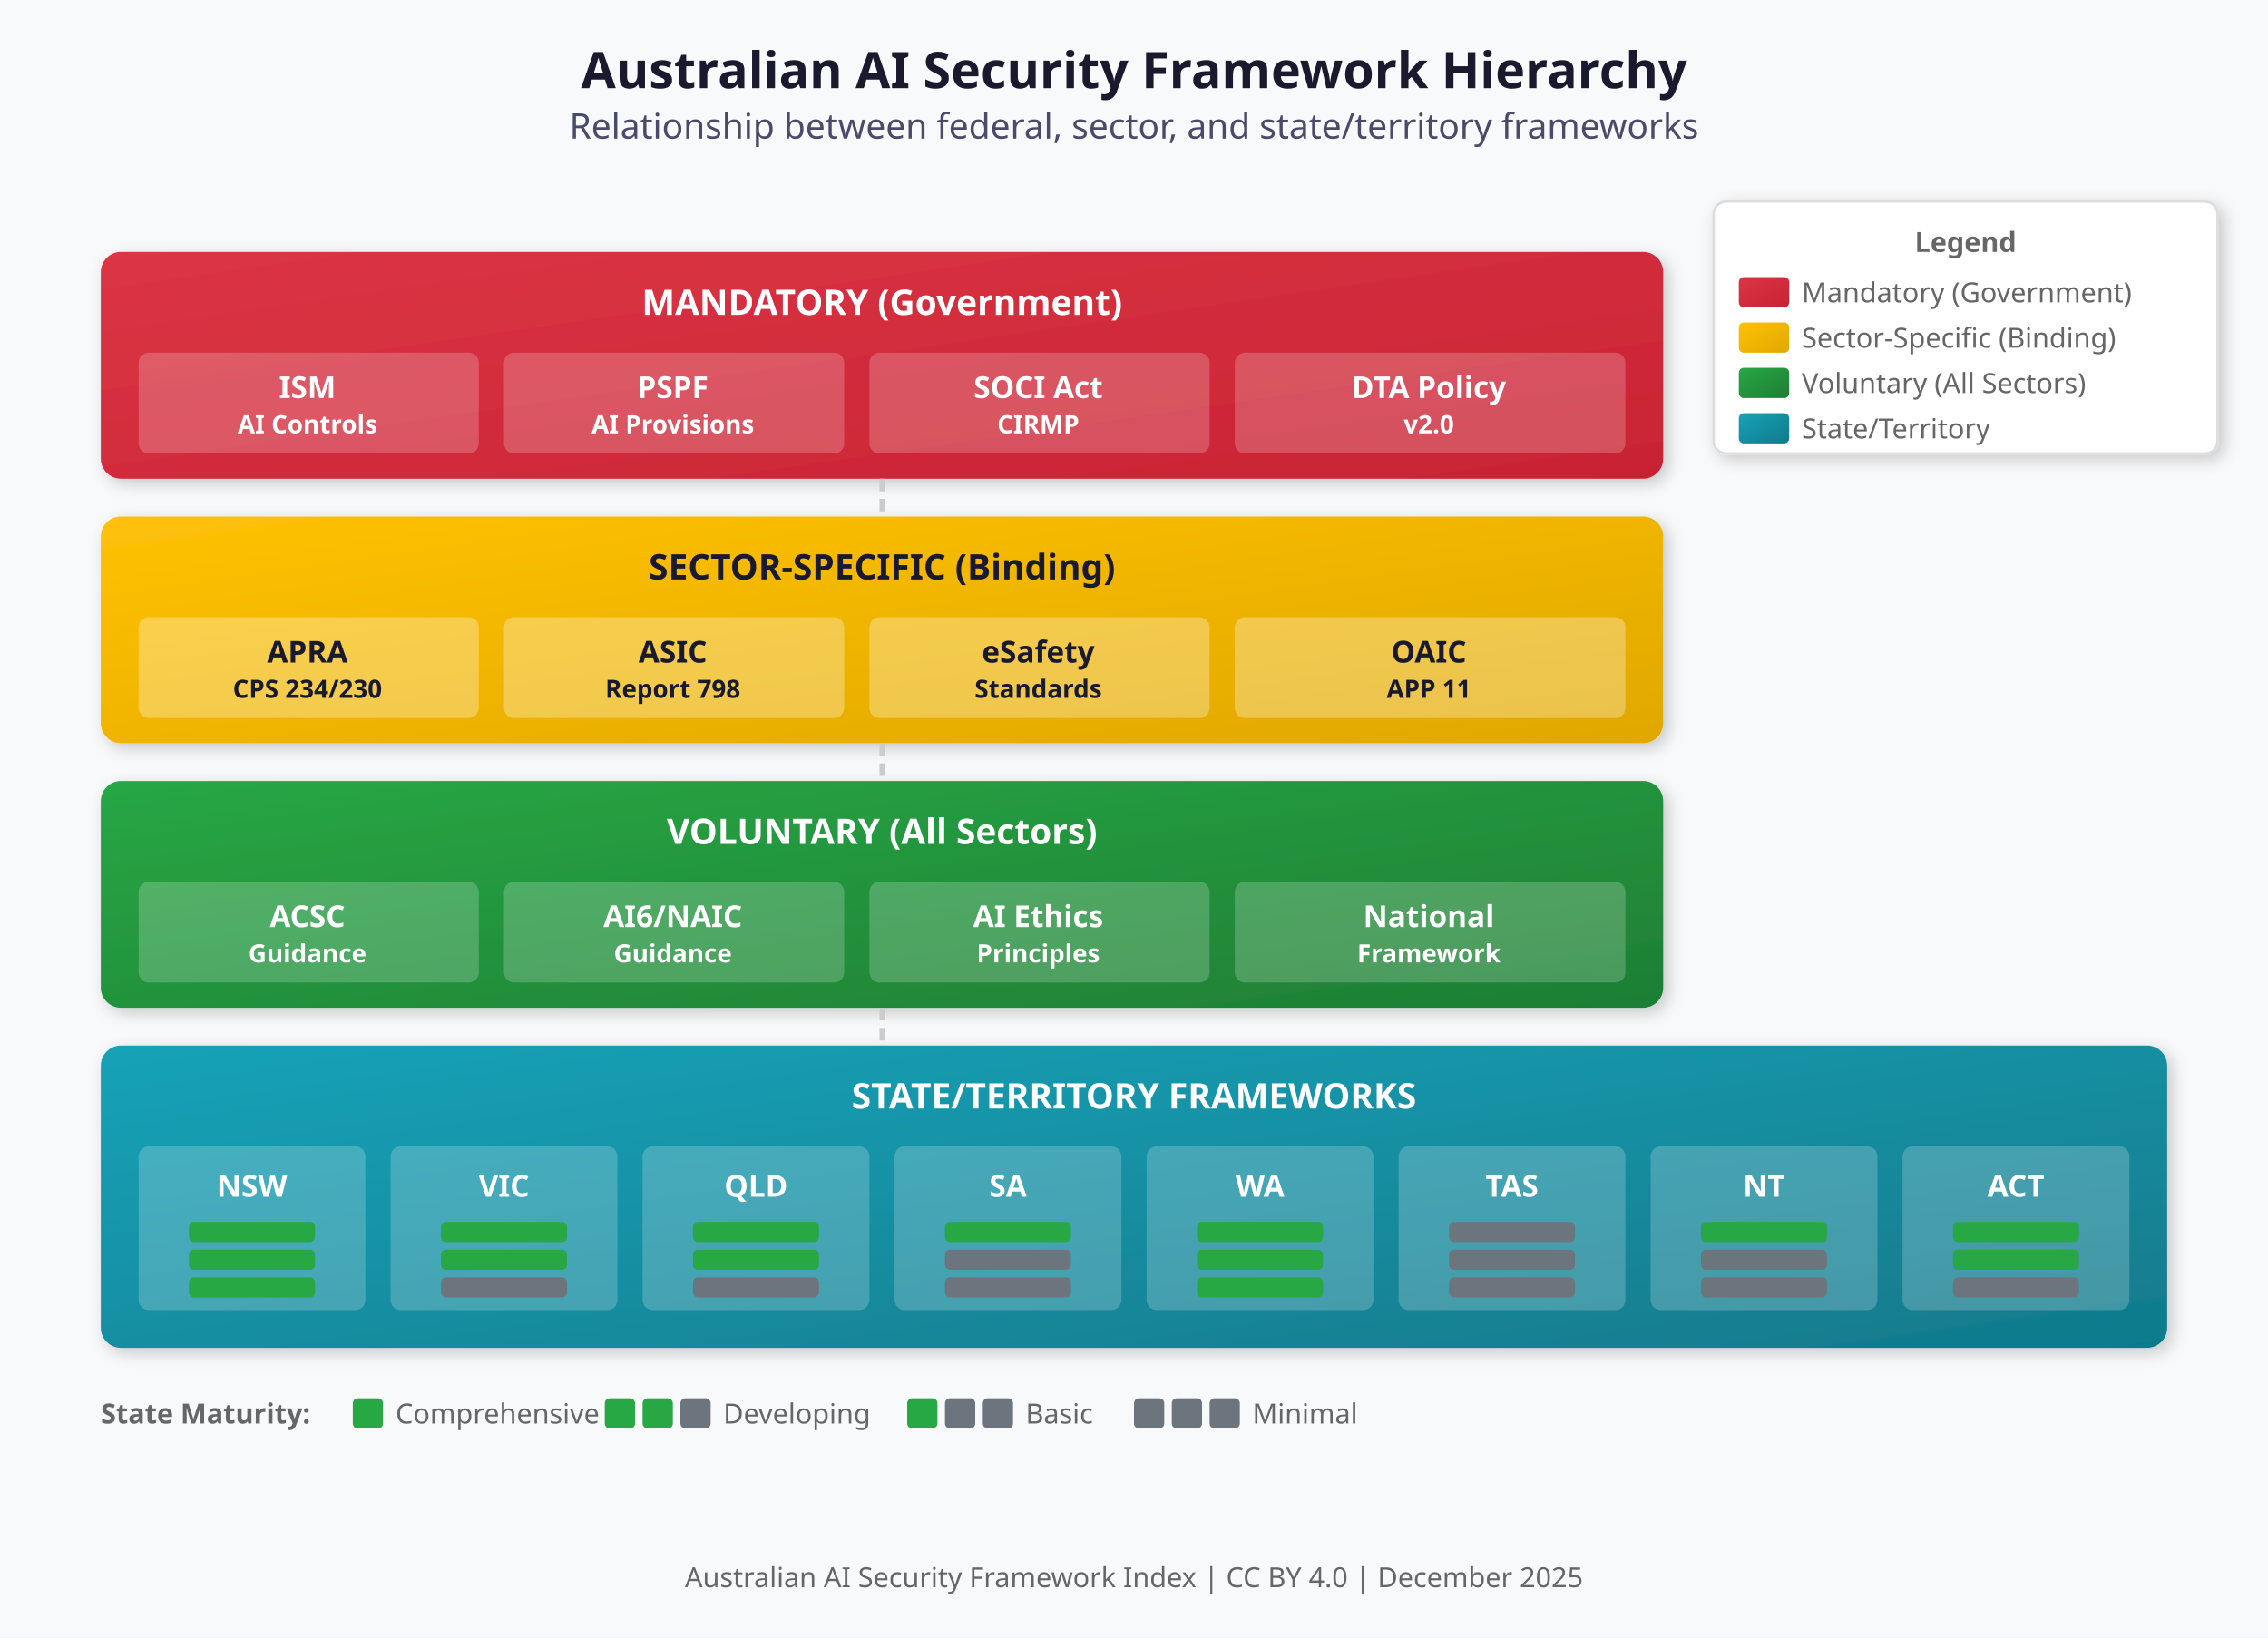
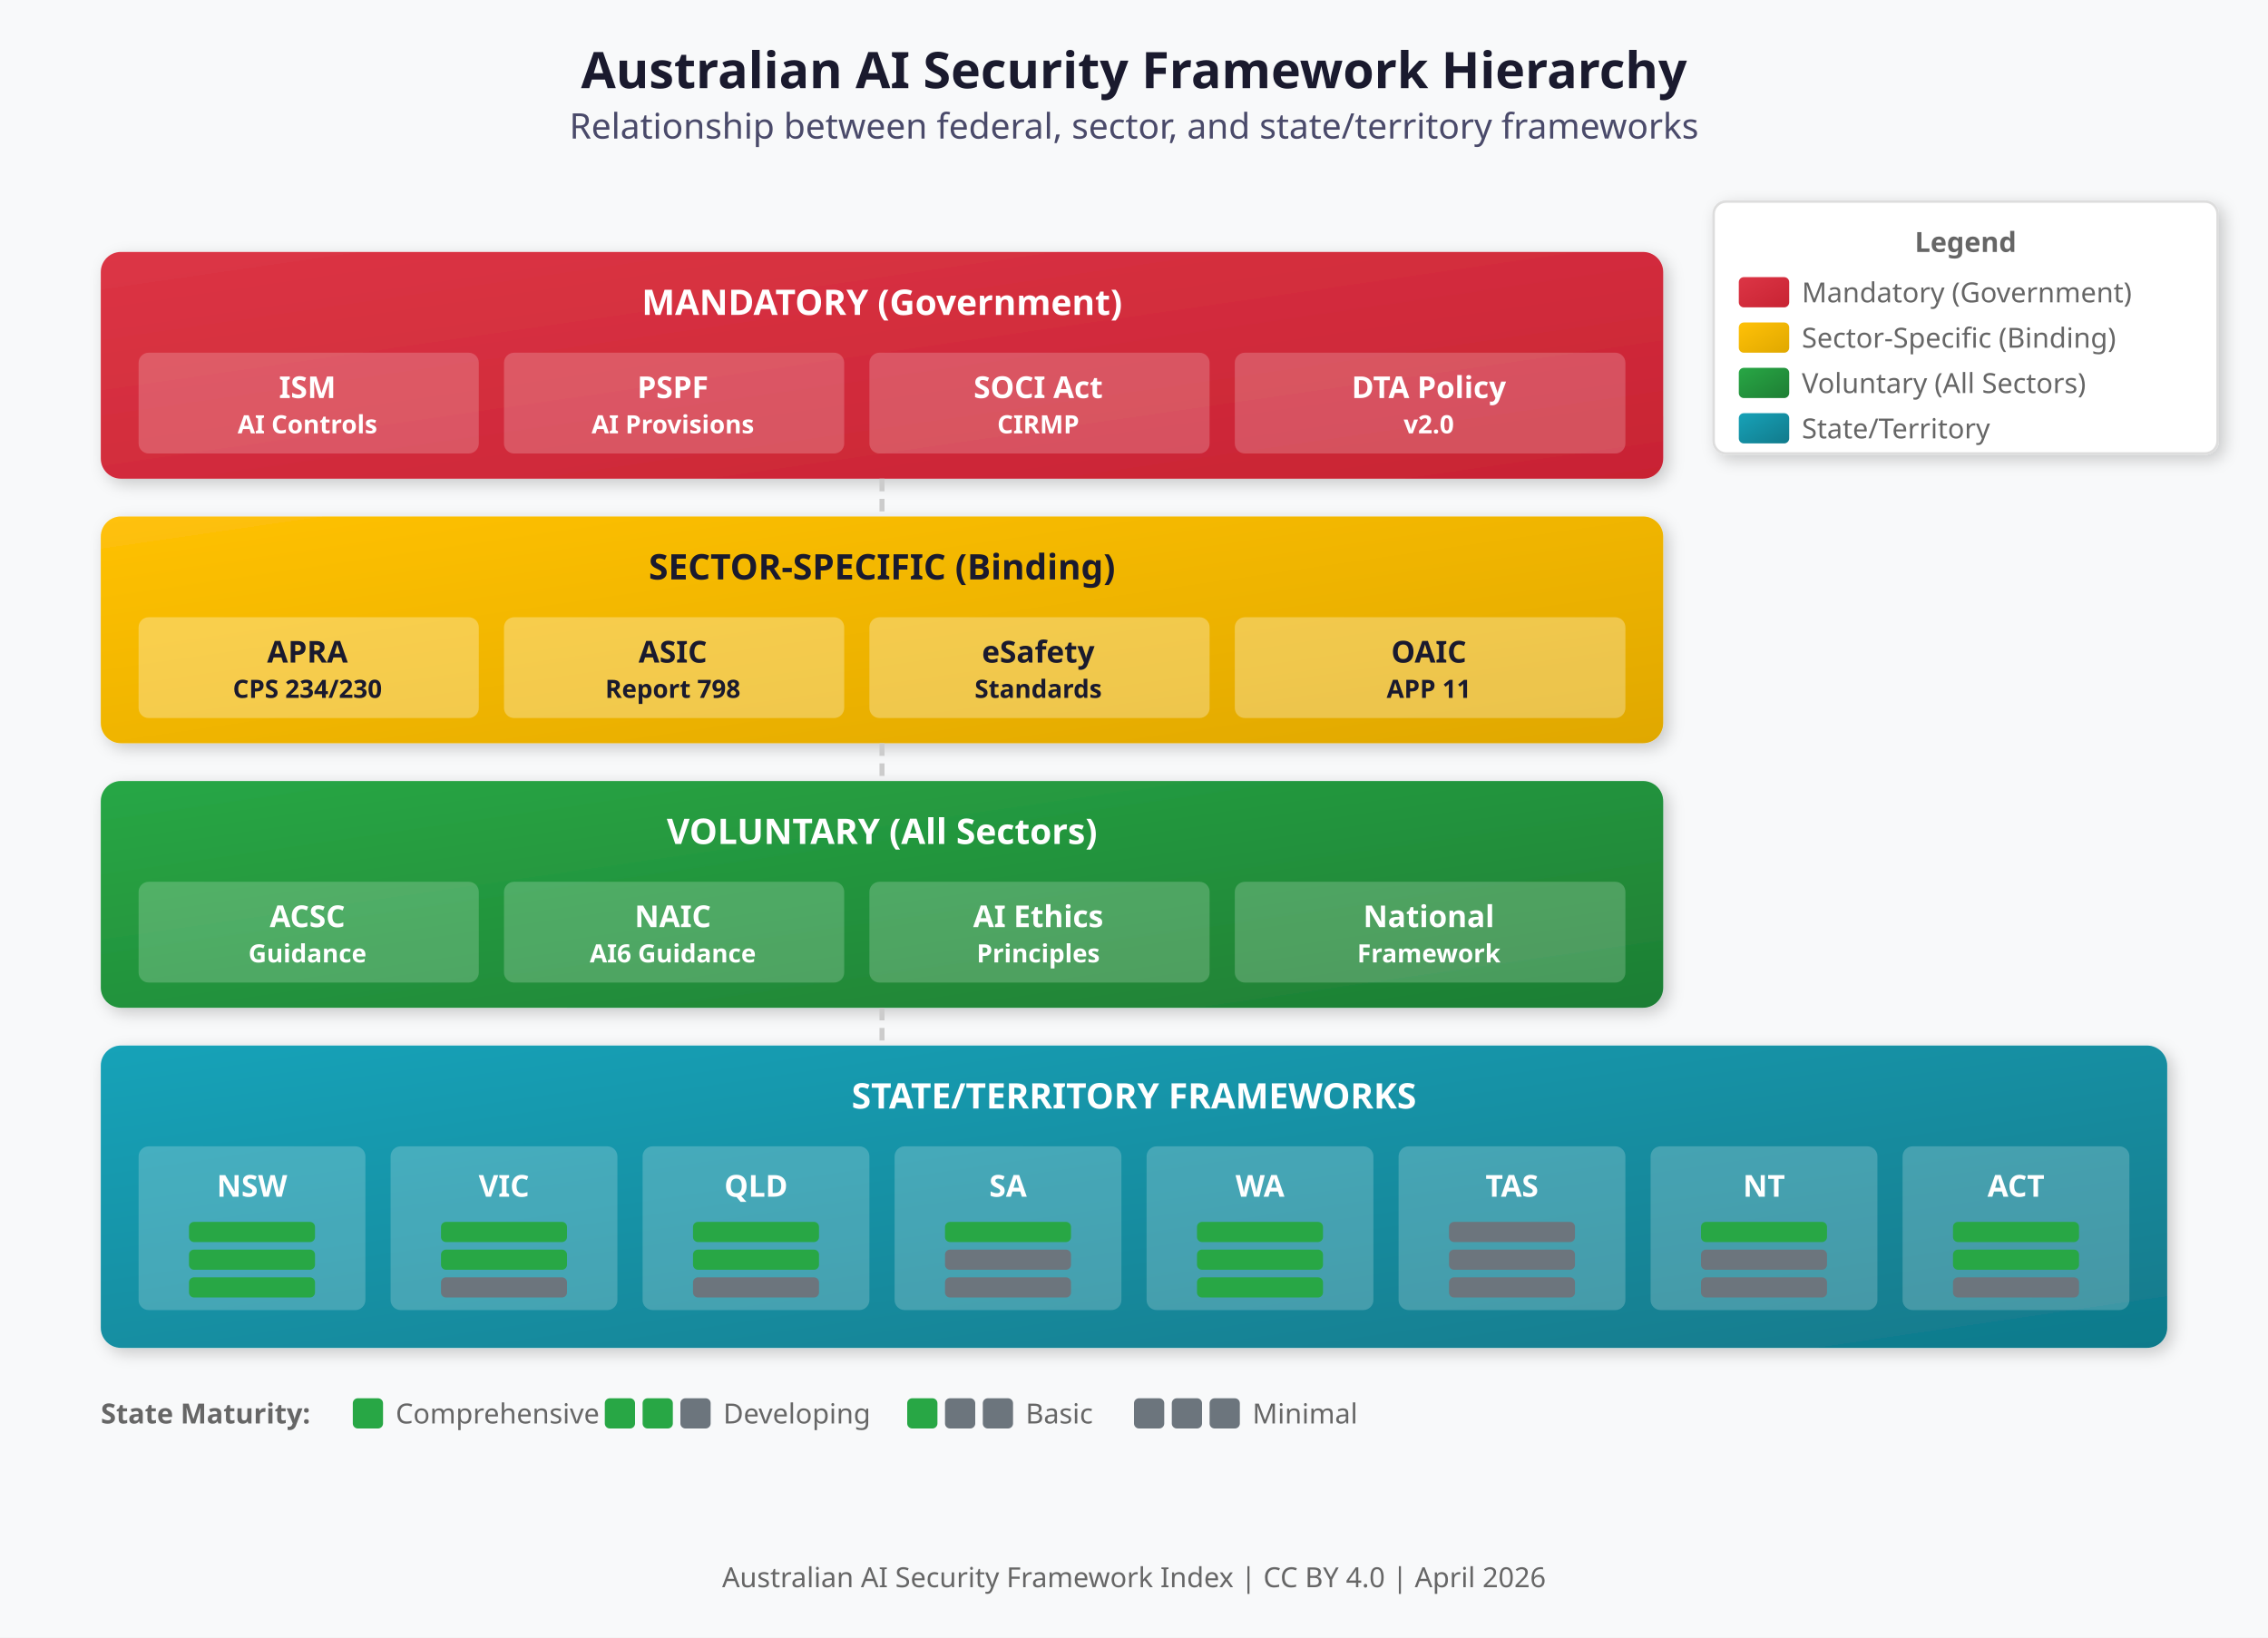
- <svg xmlns="http://www.w3.org/2000/svg" viewBox="0 0 900 650" width="900" height="650">
+ <svg xmlns="http://www.w3.org/2000/svg" viewBox="0 0 900 650" width="900" height="650" role="img" aria-label="Australian AI Security Framework Hierarchy diagram showing relationships between federal, sector, and state/territory frameworks">
  <defs>
    <style>
      .title { font: bold 20px 'Segoe UI', sans-serif; fill: #1a1a2e; }
      .subtitle { font: 14px 'Segoe UI', sans-serif; fill: #4a4a6a; }
      .box-text { font: bold 12px 'Segoe UI', sans-serif; fill: white; }
      .box-text-dark { font: bold 12px 'Segoe UI', sans-serif; fill: #1a1a2e; }
      .label { font: 11px 'Segoe UI', sans-serif; fill: #666; }
      .connector { stroke: #ccc; stroke-width: 2; fill: none; }
    </style>
    <linearGradient id="mandatory-grad" x1="0%" y1="0%" x2="100%" y2="100%">
      <stop offset="0%" style="stop-color:#dc3545" />
      <stop offset="100%" style="stop-color:#c82333" />
    </linearGradient>
    <linearGradient id="sector-grad" x1="0%" y1="0%" x2="100%" y2="100%">
      <stop offset="0%" style="stop-color:#ffc107" />
      <stop offset="100%" style="stop-color:#e0a800" />
    </linearGradient>
    <linearGradient id="voluntary-grad" x1="0%" y1="0%" x2="100%" y2="100%">
      <stop offset="0%" style="stop-color:#28a745" />
      <stop offset="100%" style="stop-color:#1e7e34" />
    </linearGradient>
    <linearGradient id="state-grad" x1="0%" y1="0%" x2="100%" y2="100%">
      <stop offset="0%" style="stop-color:#17a2b8" />
      <stop offset="100%" style="stop-color:#117a8b" />
    </linearGradient>
    <filter id="shadow" x="-20%" y="-20%" width="140%" height="140%">
      <feDropShadow dx="2" dy="2" stdDeviation="3" flood-opacity="0.2" />
    </filter>
  </defs>
  <rect width="900" height="650" fill="#f8f9fa" />
  <text x="450" y="35" text-anchor="middle" class="title">Australian AI Security Framework Hierarchy</text>
  <text x="450" y="55" text-anchor="middle" class="subtitle">Relationship between federal, sector, and state/territory frameworks</text>
  <g transform="translate(680, 80)">
    <rect x="0" y="0" width="200" height="100" fill="white" stroke="#ddd" rx="5" filter="url(#shadow)" />
    <text x="100" y="20" text-anchor="middle" class="label" style="font-weight:bold">Legend</text>
    <rect x="10" y="30" width="20" height="12" fill="url(#mandatory-grad)" rx="2" />
    <text x="35" y="40" class="label">Mandatory (Government)</text>
    <rect x="10" y="48" width="20" height="12" fill="url(#sector-grad)" rx="2" />
    <text x="35" y="58" class="label">Sector-Specific (Binding)</text>
    <rect x="10" y="66" width="20" height="12" fill="url(#voluntary-grad)" rx="2" />
    <text x="35" y="76" class="label">Voluntary (All Sectors)</text>
    <rect x="10" y="84" width="20" height="12" fill="url(#state-grad)" rx="2" />
    <text x="35" y="94" class="label">State/Territory</text>
  </g>
  <g transform="translate(40, 100)">
    <rect width="620" height="90" fill="url(#mandatory-grad)" rx="8" filter="url(#shadow)" />
    <text x="310" y="25" text-anchor="middle" class="box-text" style="font-size:14px">MANDATORY (Government)</text>
    <g transform="translate(15, 40)">
      <rect width="135" height="40" fill="white" fill-opacity="0.2" rx="4" />
      <text x="67" y="18" text-anchor="middle" class="box-text">ISM</text>
      <text x="67" y="32" text-anchor="middle" class="box-text" style="font-size:10px">AI Controls</text>
    </g>
    <g transform="translate(160, 40)">
      <rect width="135" height="40" fill="white" fill-opacity="0.2" rx="4" />
      <text x="67" y="18" text-anchor="middle" class="box-text">PSPF</text>
      <text x="67" y="32" text-anchor="middle" class="box-text" style="font-size:10px">AI Provisions</text>
    </g>
    <g transform="translate(305, 40)">
      <rect width="135" height="40" fill="white" fill-opacity="0.2" rx="4" />
      <text x="67" y="18" text-anchor="middle" class="box-text">SOCI Act</text>
      <text x="67" y="32" text-anchor="middle" class="box-text" style="font-size:10px">CIRMP</text>
    </g>
    <g transform="translate(450, 40)">
      <rect width="155" height="40" fill="white" fill-opacity="0.2" rx="4" />
      <text x="77" y="18" text-anchor="middle" class="box-text">DTA Policy</text>
      <text x="77" y="32" text-anchor="middle" class="box-text" style="font-size:10px">v2.0</text>
    </g>
  </g>
  <g transform="translate(40, 205)">
    <rect width="620" height="90" fill="url(#sector-grad)" rx="8" filter="url(#shadow)" />
    <text x="310" y="25" text-anchor="middle" class="box-text-dark" style="font-size:14px">SECTOR-SPECIFIC (Binding)</text>
    <g transform="translate(15, 40)">
      <rect width="135" height="40" fill="white" fill-opacity="0.3" rx="4" />
      <text x="67" y="18" text-anchor="middle" class="box-text-dark">APRA</text>
      <text x="67" y="32" text-anchor="middle" class="box-text-dark" style="font-size:10px">CPS 234/230</text>
    </g>
    <g transform="translate(160, 40)">
      <rect width="135" height="40" fill="white" fill-opacity="0.3" rx="4" />
      <text x="67" y="18" text-anchor="middle" class="box-text-dark">ASIC</text>
      <text x="67" y="32" text-anchor="middle" class="box-text-dark" style="font-size:10px">Report 798</text>
    </g>
    <g transform="translate(305, 40)">
      <rect width="135" height="40" fill="white" fill-opacity="0.3" rx="4" />
      <text x="67" y="18" text-anchor="middle" class="box-text-dark">eSafety</text>
      <text x="67" y="32" text-anchor="middle" class="box-text-dark" style="font-size:10px">Standards</text>
    </g>
    <g transform="translate(450, 40)">
      <rect width="155" height="40" fill="white" fill-opacity="0.3" rx="4" />
      <text x="77" y="18" text-anchor="middle" class="box-text-dark">OAIC</text>
      <text x="77" y="32" text-anchor="middle" class="box-text-dark" style="font-size:10px">APP 11</text>
    </g>
  </g>
  <g transform="translate(40, 310)">
    <rect width="620" height="90" fill="url(#voluntary-grad)" rx="8" filter="url(#shadow)" />
    <text x="310" y="25" text-anchor="middle" class="box-text" style="font-size:14px">VOLUNTARY (All Sectors)</text>
    <g transform="translate(15, 40)">
      <rect width="135" height="40" fill="white" fill-opacity="0.2" rx="4" />
      <text x="67" y="18" text-anchor="middle" class="box-text">ACSC</text>
      <text x="67" y="32" text-anchor="middle" class="box-text" style="font-size:10px">Guidance</text>
    </g>
    <g transform="translate(160, 40)">
      <rect width="135" height="40" fill="white" fill-opacity="0.2" rx="4" />
-       <text x="67" y="18" text-anchor="middle" class="box-text">AI6/NAIC</text>
-       <text x="67" y="32" text-anchor="middle" class="box-text" style="font-size:10px">Guidance</text>
+       <text x="67" y="18" text-anchor="middle" class="box-text">NAIC</text>
+       <text x="67" y="32" text-anchor="middle" class="box-text" style="font-size:10px">AI6 Guidance</text>
    </g>
    <g transform="translate(305, 40)">
      <rect width="135" height="40" fill="white" fill-opacity="0.2" rx="4" />
      <text x="67" y="18" text-anchor="middle" class="box-text">AI Ethics</text>
      <text x="67" y="32" text-anchor="middle" class="box-text" style="font-size:10px">Principles</text>
    </g>
    <g transform="translate(450, 40)">
      <rect width="155" height="40" fill="white" fill-opacity="0.2" rx="4" />
      <text x="77" y="18" text-anchor="middle" class="box-text">National</text>
      <text x="77" y="32" text-anchor="middle" class="box-text" style="font-size:10px">Framework</text>
    </g>
  </g>
  <g transform="translate(40, 415)">
    <rect width="820" height="120" fill="url(#state-grad)" rx="8" filter="url(#shadow)" />
    <text x="410" y="25" text-anchor="middle" class="box-text" style="font-size:14px">STATE/TERRITORY FRAMEWORKS</text>
    <g transform="translate(15, 40)">
      <rect width="90" height="65" fill="white" fill-opacity="0.2" rx="4" />
      <text x="45" y="20" text-anchor="middle" class="box-text">NSW</text>
      <rect x="20" y="30" width="50" height="8" fill="#28a745" rx="2" />
      <rect x="20" y="41" width="50" height="8" fill="#28a745" rx="2" />
      <rect x="20" y="52" width="50" height="8" fill="#28a745" rx="2" />
    </g>
    <g transform="translate(115, 40)">
      <rect width="90" height="65" fill="white" fill-opacity="0.2" rx="4" />
      <text x="45" y="20" text-anchor="middle" class="box-text">VIC</text>
      <rect x="20" y="30" width="50" height="8" fill="#28a745" rx="2" />
      <rect x="20" y="41" width="50" height="8" fill="#28a745" rx="2" />
      <rect x="20" y="52" width="50" height="8" fill="#6c757d" rx="2" />
    </g>
    <g transform="translate(215, 40)">
      <rect width="90" height="65" fill="white" fill-opacity="0.2" rx="4" />
      <text x="45" y="20" text-anchor="middle" class="box-text">QLD</text>
      <rect x="20" y="30" width="50" height="8" fill="#28a745" rx="2" />
      <rect x="20" y="41" width="50" height="8" fill="#28a745" rx="2" />
      <rect x="20" y="52" width="50" height="8" fill="#6c757d" rx="2" />
    </g>
    <g transform="translate(315, 40)">
      <rect width="90" height="65" fill="white" fill-opacity="0.2" rx="4" />
      <text x="45" y="20" text-anchor="middle" class="box-text">SA</text>
      <rect x="20" y="30" width="50" height="8" fill="#28a745" rx="2" />
      <rect x="20" y="41" width="50" height="8" fill="#6c757d" rx="2" />
      <rect x="20" y="52" width="50" height="8" fill="#6c757d" rx="2" />
    </g>
    <g transform="translate(415, 40)">
      <rect width="90" height="65" fill="white" fill-opacity="0.2" rx="4" />
      <text x="45" y="20" text-anchor="middle" class="box-text">WA</text>
      <rect x="20" y="30" width="50" height="8" fill="#28a745" rx="2" />
      <rect x="20" y="41" width="50" height="8" fill="#28a745" rx="2" />
      <rect x="20" y="52" width="50" height="8" fill="#28a745" rx="2" />
    </g>
    <g transform="translate(515, 40)">
      <rect width="90" height="65" fill="white" fill-opacity="0.2" rx="4" />
      <text x="45" y="20" text-anchor="middle" class="box-text">TAS</text>
      <rect x="20" y="30" width="50" height="8" fill="#6c757d" rx="2" />
      <rect x="20" y="41" width="50" height="8" fill="#6c757d" rx="2" />
      <rect x="20" y="52" width="50" height="8" fill="#6c757d" rx="2" />
    </g>
    <g transform="translate(615, 40)">
      <rect width="90" height="65" fill="white" fill-opacity="0.2" rx="4" />
      <text x="45" y="20" text-anchor="middle" class="box-text">NT</text>
      <rect x="20" y="30" width="50" height="8" fill="#28a745" rx="2" />
      <rect x="20" y="41" width="50" height="8" fill="#6c757d" rx="2" />
      <rect x="20" y="52" width="50" height="8" fill="#6c757d" rx="2" />
    </g>
    <g transform="translate(715, 40)">
      <rect width="90" height="65" fill="white" fill-opacity="0.2" rx="4" />
      <text x="45" y="20" text-anchor="middle" class="box-text">ACT</text>
      <rect x="20" y="30" width="50" height="8" fill="#28a745" rx="2" />
      <rect x="20" y="41" width="50" height="8" fill="#28a745" rx="2" />
      <rect x="20" y="52" width="50" height="8" fill="#6c757d" rx="2" />
    </g>
  </g>
  <g transform="translate(40, 550)">
    <text x="0" y="15" class="label" style="font-weight:bold">State Maturity:</text>
    <rect x="100" y="5" width="12" height="12" fill="#28a745" rx="2" />
    <text x="117" y="15" class="label">Comprehensive</text>
    <rect x="200" y="5" width="12" height="12" fill="#28a745" rx="2" />
    <rect x="215" y="5" width="12" height="12" fill="#28a745" rx="2" />
    <rect x="230" y="5" width="12" height="12" fill="#6c757d" rx="2" />
    <text x="247" y="15" class="label">Developing</text>
    <rect x="320" y="5" width="12" height="12" fill="#28a745" rx="2" />
    <rect x="335" y="5" width="12" height="12" fill="#6c757d" rx="2" />
    <rect x="350" y="5" width="12" height="12" fill="#6c757d" rx="2" />
    <text x="367" y="15" class="label">Basic</text>
    <rect x="410" y="5" width="12" height="12" fill="#6c757d" rx="2" />
    <rect x="425" y="5" width="12" height="12" fill="#6c757d" rx="2" />
    <rect x="440" y="5" width="12" height="12" fill="#6c757d" rx="2" />
    <text x="457" y="15" class="label">Minimal</text>
  </g>
  <path d="M 350 190 L 350 205" class="connector" stroke-dasharray="5,3" />
  <path d="M 350 295 L 350 310" class="connector" stroke-dasharray="5,3" />
  <path d="M 350 400 L 350 415" class="connector" stroke-dasharray="5,3" />
-   <text x="450" y="630" text-anchor="middle" class="label">Australian AI Security Framework Index | CC BY 4.0 | December 2025</text>
+   <text x="450" y="630" text-anchor="middle" class="label">Australian AI Security Framework Index | CC BY 4.0 | April 2026</text>
</svg>
